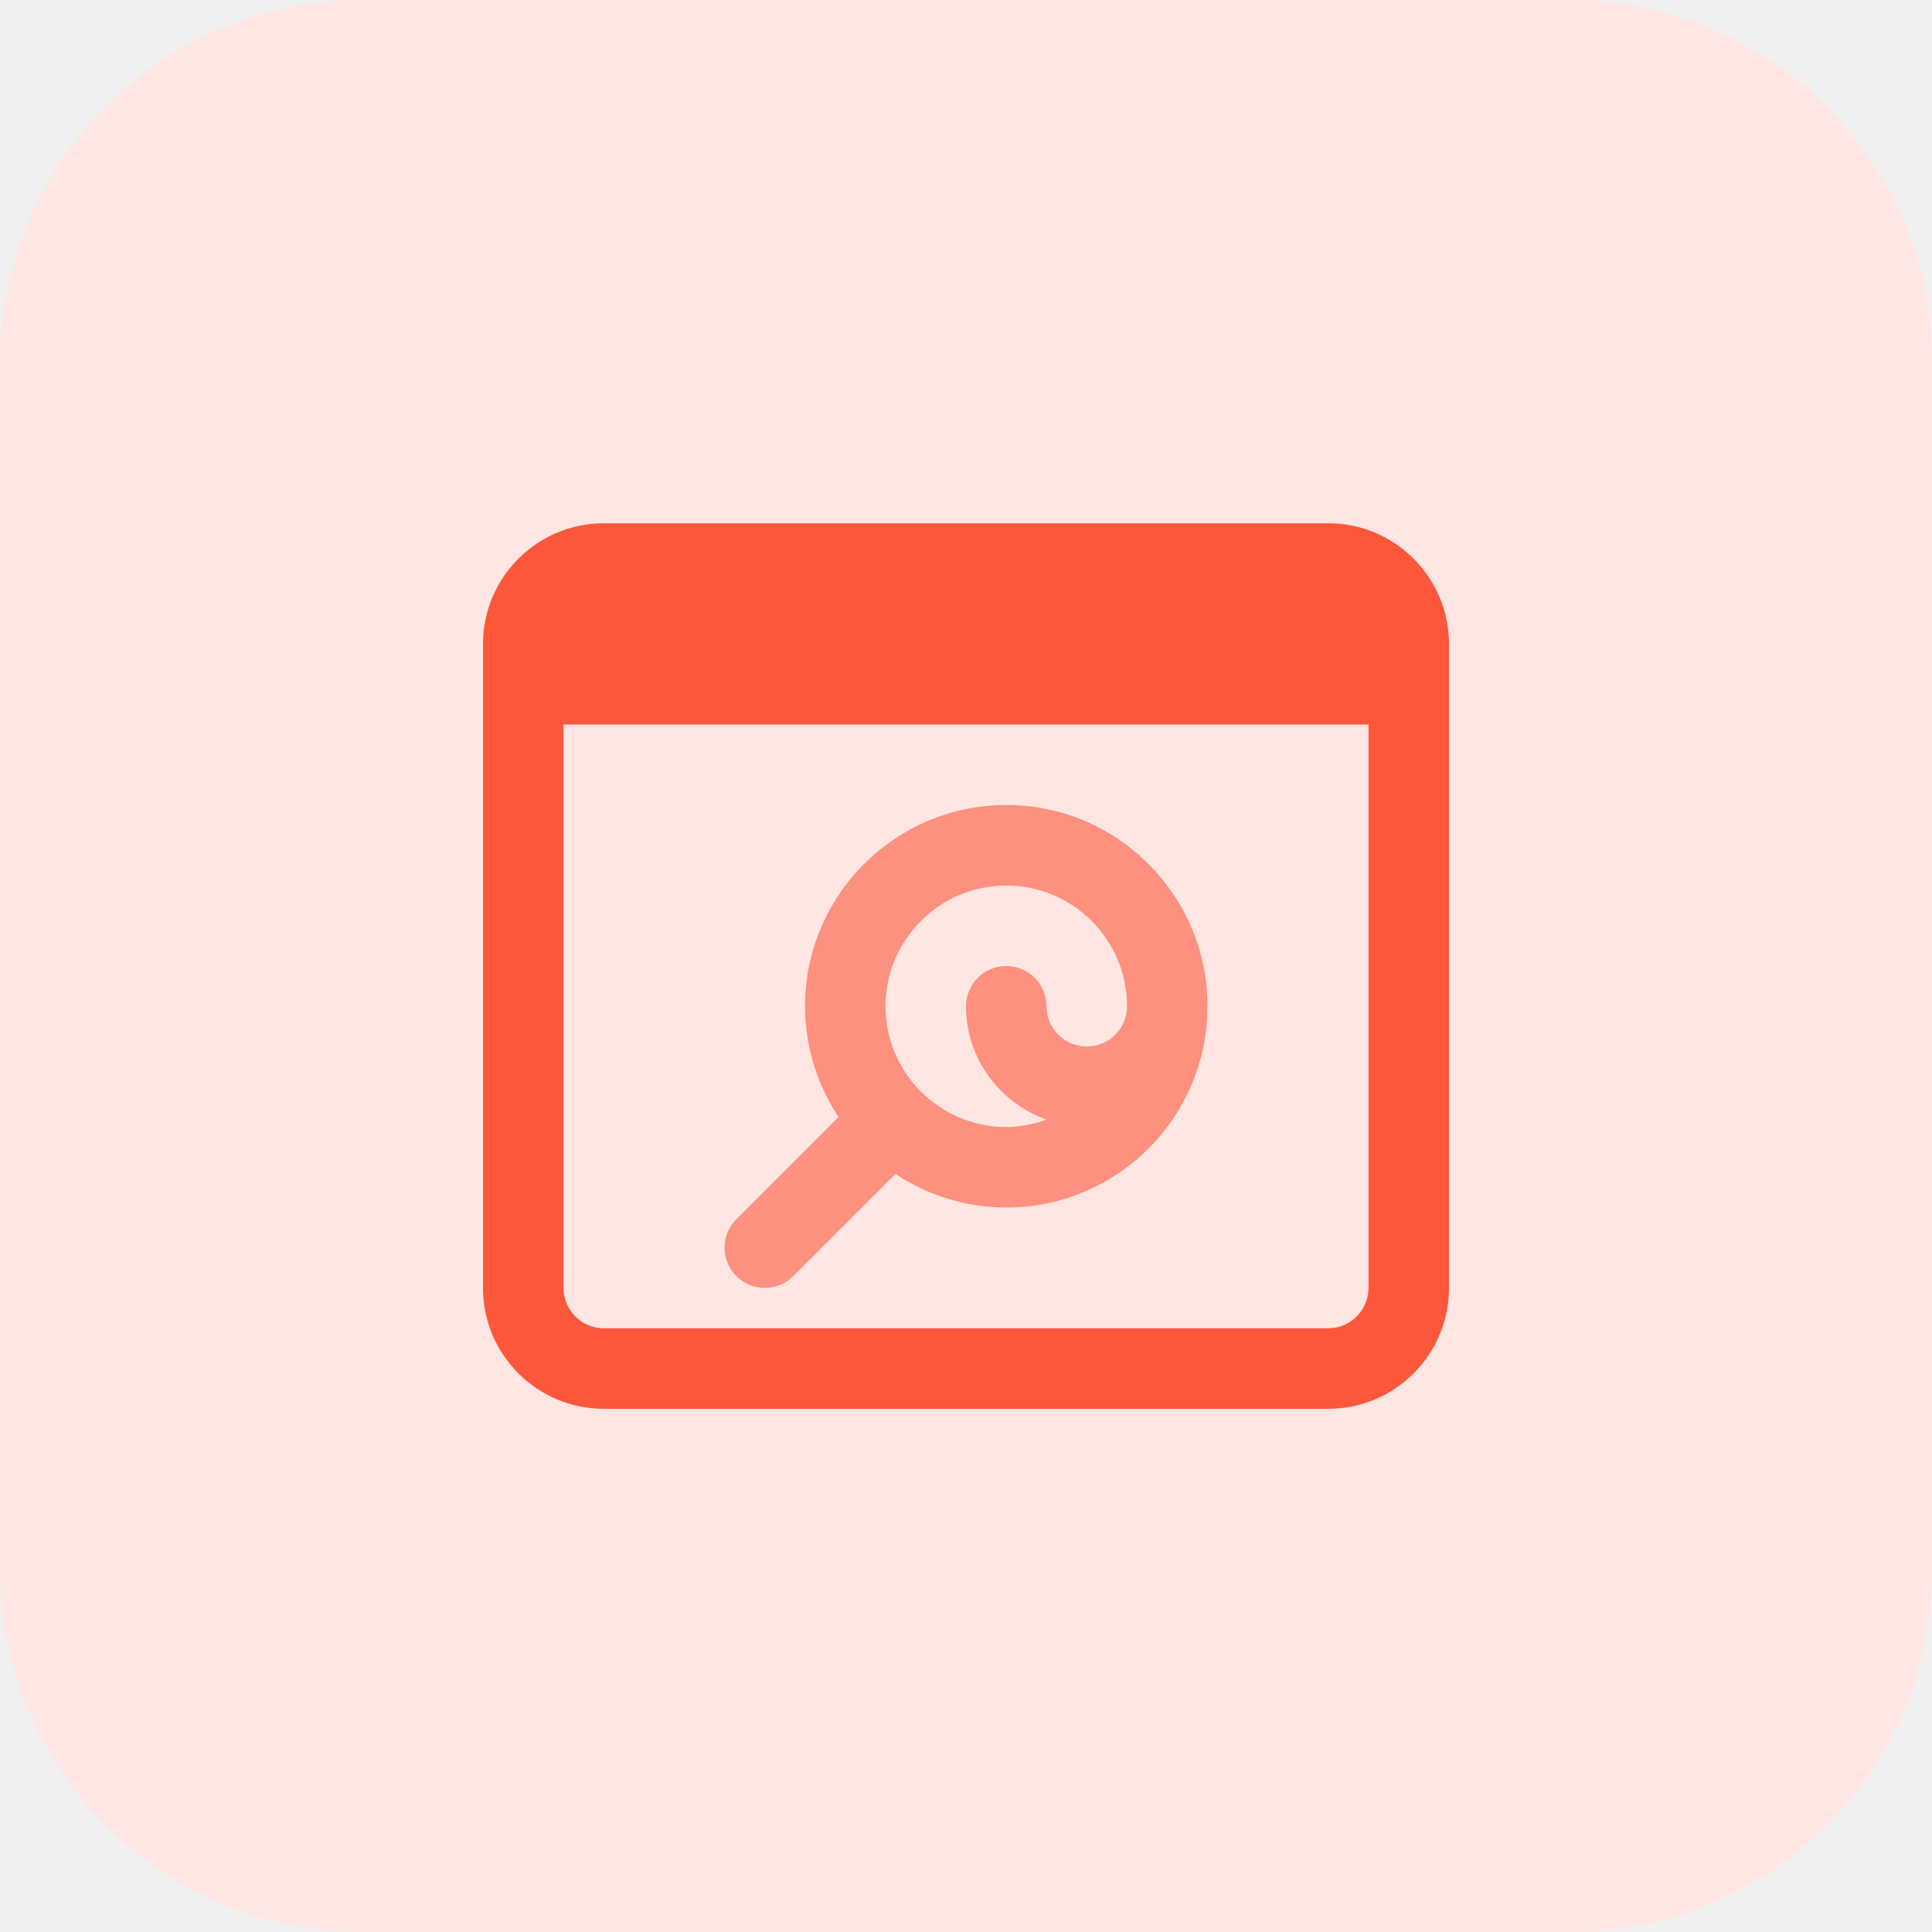
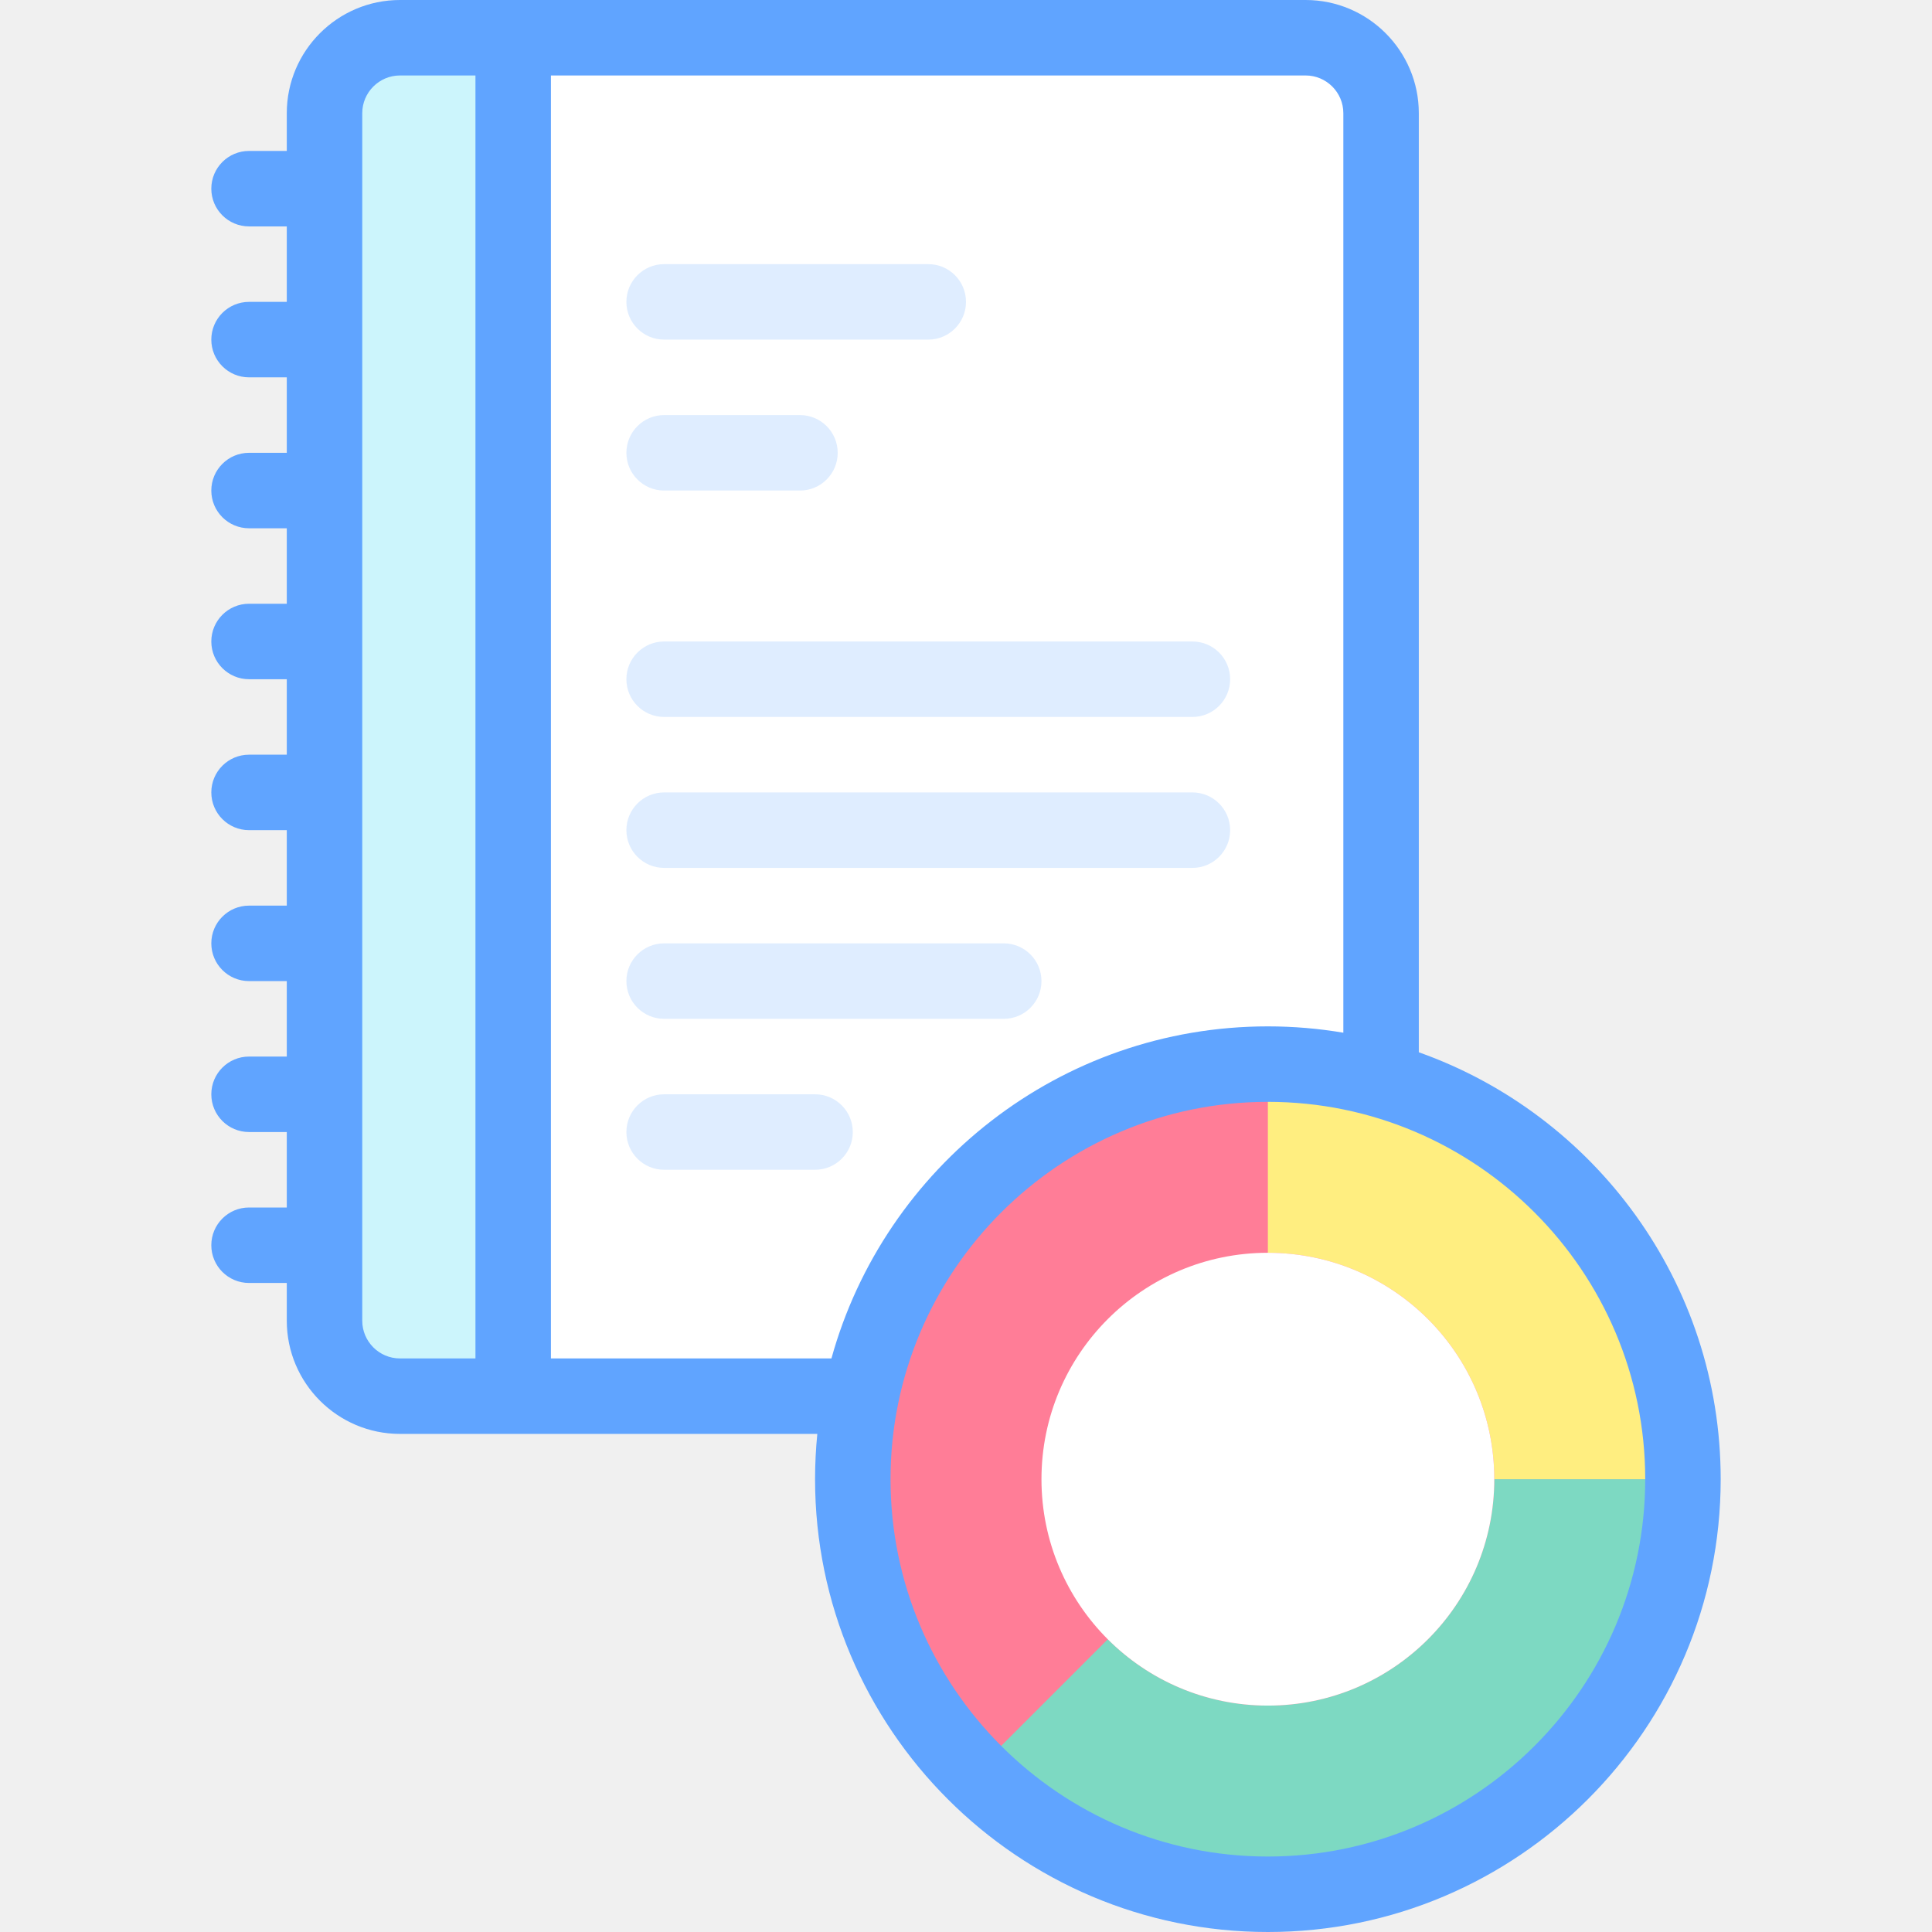
- <svg xmlns="http://www.w3.org/2000/svg" id="bold" enable-background="new 0 0 32 32" height="512" viewBox="0 0 32 32" width="512">
-   <path d="m26 32h-20c-3.314 0-6-2.686-6-6v-20c0-3.314 2.686-6 6-6h20c3.314 0 6 2.686 6 6v20c0 3.314-2.686 6-6 6z" fill="#ffe6e2" />
-   <path d="m16.667 13.333c-1.838 0-3.333 1.495-3.333 3.333 0 .678.206 1.308.555 1.835l-1.693 1.693c-.26.26-.26.682 0 .943.13.13.301.195.471.195s.341-.065.471-.195l1.693-1.693c.527.35 1.157.556 1.836.556 1.838 0 3.333-1.495 3.333-3.333s-1.495-3.334-3.333-3.334zm-2 3.334c0-1.103.897-2 2-2s2 .897 2 2c0 .368-.299.667-.667.667s-.667-.299-.667-.667-.299-.667-.667-.667c-.367 0-.666.299-.666.667 0 .868.559 1.601 1.333 1.877-.21.075-.432.123-.667.123-1.102 0-1.999-.897-1.999-2z" fill="#fd907e" />
-   <path d="m22 8.667h-12c-1.103 0-2 .897-2 2v10.667c0 1.103.897 2 2 2h12c1.103 0 2-.897 2-2v-10.667c0-1.103-.897-2-2-2zm0 13.333h-12c-.368 0-.667-.299-.667-.667v-9.333h13.334v9.333c0 .368-.299.667-.667.667z" fill="#fc573b" />
+ <svg xmlns="http://www.w3.org/2000/svg" id="Layer_1" enable-background="new 0 0 512 512" height="512" viewBox="0 0 512 512" width="512">
+   <g>
+     <path d="m366 350v-320c0-11.046-8.954-20-20-20h-240c-11.046 0-20 8.954-20 20v320c0 11.046 8.954 20 20 20h240c11.046 0 20-8.954 20-20z" fill="#fff" />
+     <path d="m136 10v360h-30c-11.05 0-20-8.95-20-20v-320c0-11.05 8.95-20 20-20z" fill="#ccf5fc" />
+     <g>
+       <path d="m316 190h-140c-5.523 0-10-4.477-10-10s4.477-10 10-10h140c5.522 0 10 4.477 10 10s-4.478 10-10 10z" fill="#dfedff" />
+     </g>
+     <g>
+       <path d="m316 230h-140c-5.523 0-10-4.477-10-10s4.477-10 10-10h140c5.522 0 10 4.477 10 10s-4.478 10-10 10z" fill="#dfedff" />
+     </g>
+     <g>
+       <path d="m266 270h-90c-5.523 0-10-4.477-10-10s4.477-10 10-10h90c5.522 0 10 4.477 10 10s-4.478 10-10 10z" fill="#dfedff" />
+     </g>
+     <g>
+       <path d="m216 310h-40c-5.523 0-10-4.477-10-10s4.477-10 10-10h40c5.523 0 10 4.477 10 10s-4.477 10-10 10z" fill="#dfedff" />
+     </g>
+     <g>
+       <g>
+         <path d="m212 130h-36c-5.523 0-10-4.477-10-10s4.477-10 10-10h36c5.523 0 10 4.477 10 10s-4.477 10-10 10z" fill="#dfedff" />
+       </g>
+       <g>
+         <path d="m246 90h-70c-5.523 0-10-4.477-10-10s4.477-10 10-10h70c5.523 0 10 4.477 10 10s-4.477 10-10 10z" fill="#dfedff" />
+       </g>
+     </g>
+     <g>
+       <circle cx="336" cy="392" fill="#ff7d97" r="110" />
+       <path d="m336 452c-16.569 0-31.569-6.716-42.426-17.574l-35.355 35.355c19.905 19.907 47.405 32.219 77.781 32.219 60.751 0 110-49.249 110-110h-50c0 33.137-26.863 60-60 60z" fill="#7dd9c2" />
+       <path d="m336 282v50c33.137 0 60 26.863 60 60h50c0-60.751-49.249-110-110-110z" fill="#ffee80" />
+       <path d="m376 278.864v-248.864c0-16.542-13.458-30-30-30h-240c-16.542 0-30 13.458-30 30v10h-10c-5.522 0-10 4.477-10 10s4.478 10 10 10h10v20h-10c-5.522 0-10 4.477-10 10s4.478 10 10 10h10v20h-10c-5.522 0-10 4.477-10 10s4.478 10 10 10h10v20h-10c-5.522 0-10 4.477-10 10s4.478 10 10 10h10v20h-10c-5.522 0-10 4.477-10 10s4.478 10 10 10h10v20h-10c-5.522 0-10 4.477-10 10s4.478 10 10 10h10v20h-10c-5.522 0-10 4.477-10 10s4.478 10 10 10h10v20h-10c-5.522 0-10 4.477-10 10s4.478 10 10 10h10v10c0 16.542 13.458 30 30 30h110.598c-.393 3.948-.598 7.95-.598 12 0 66.168 53.832 120 120 120s120-53.832 120-120c0-52.148-33.44-96.626-80-113.136zm-280 71.136v-320c0-5.514 4.486-10 10-10h20v340h-20c-5.514 0-10-4.486-10-10zm50 10v-340h200c5.514 0 10 4.486 10 10v243.676c-6.507-1.096-13.186-1.676-20-1.676-55.09 0-101.621 37.318-115.661 88zm190 132c-55.141 0-100-44.86-100-100s44.859-100 100-100 100 44.86 100 100-44.859 100-100 100z" fill="#60a4ff" />
+       <circle cx="336" cy="392" fill="#fff" r="60" />
+     </g>
+   </g>
</svg>
